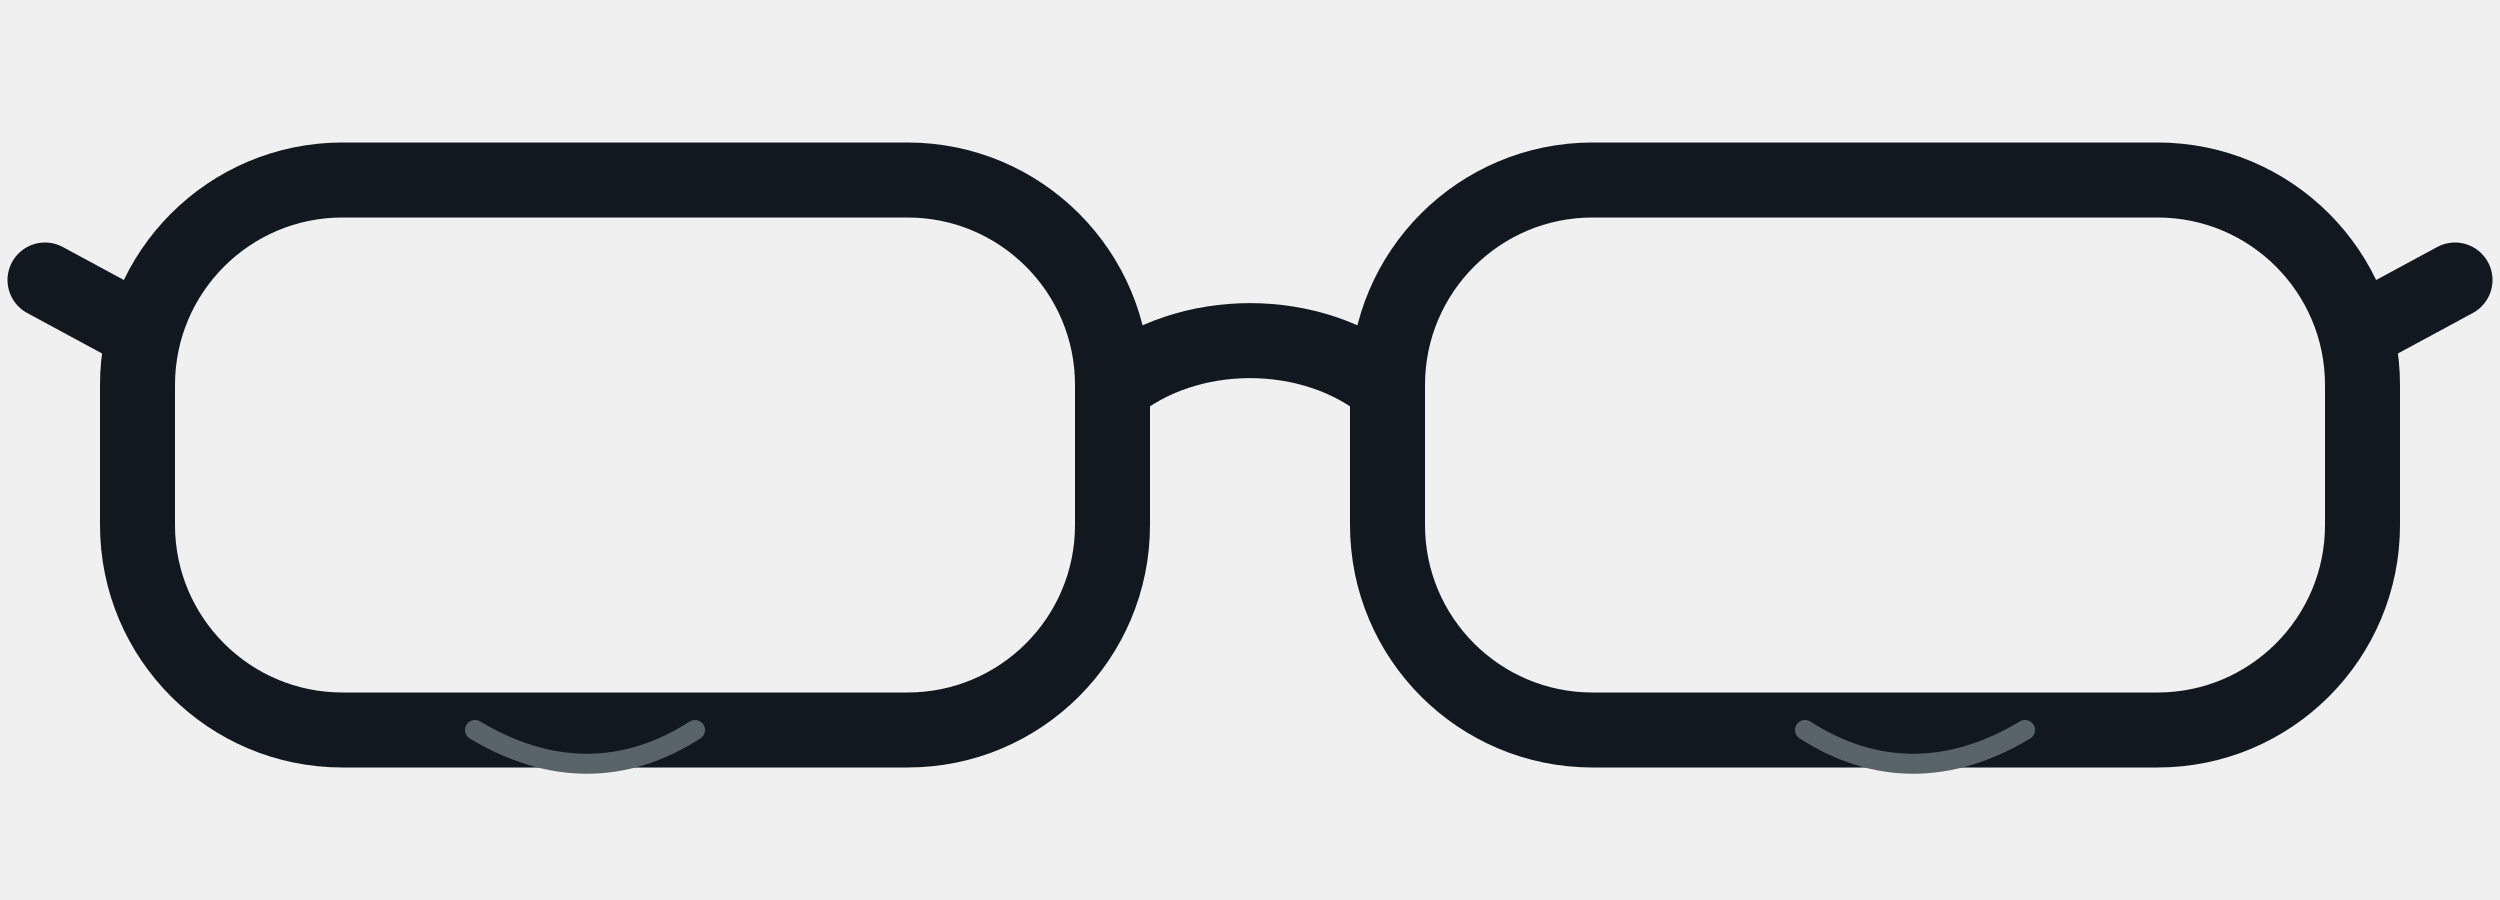
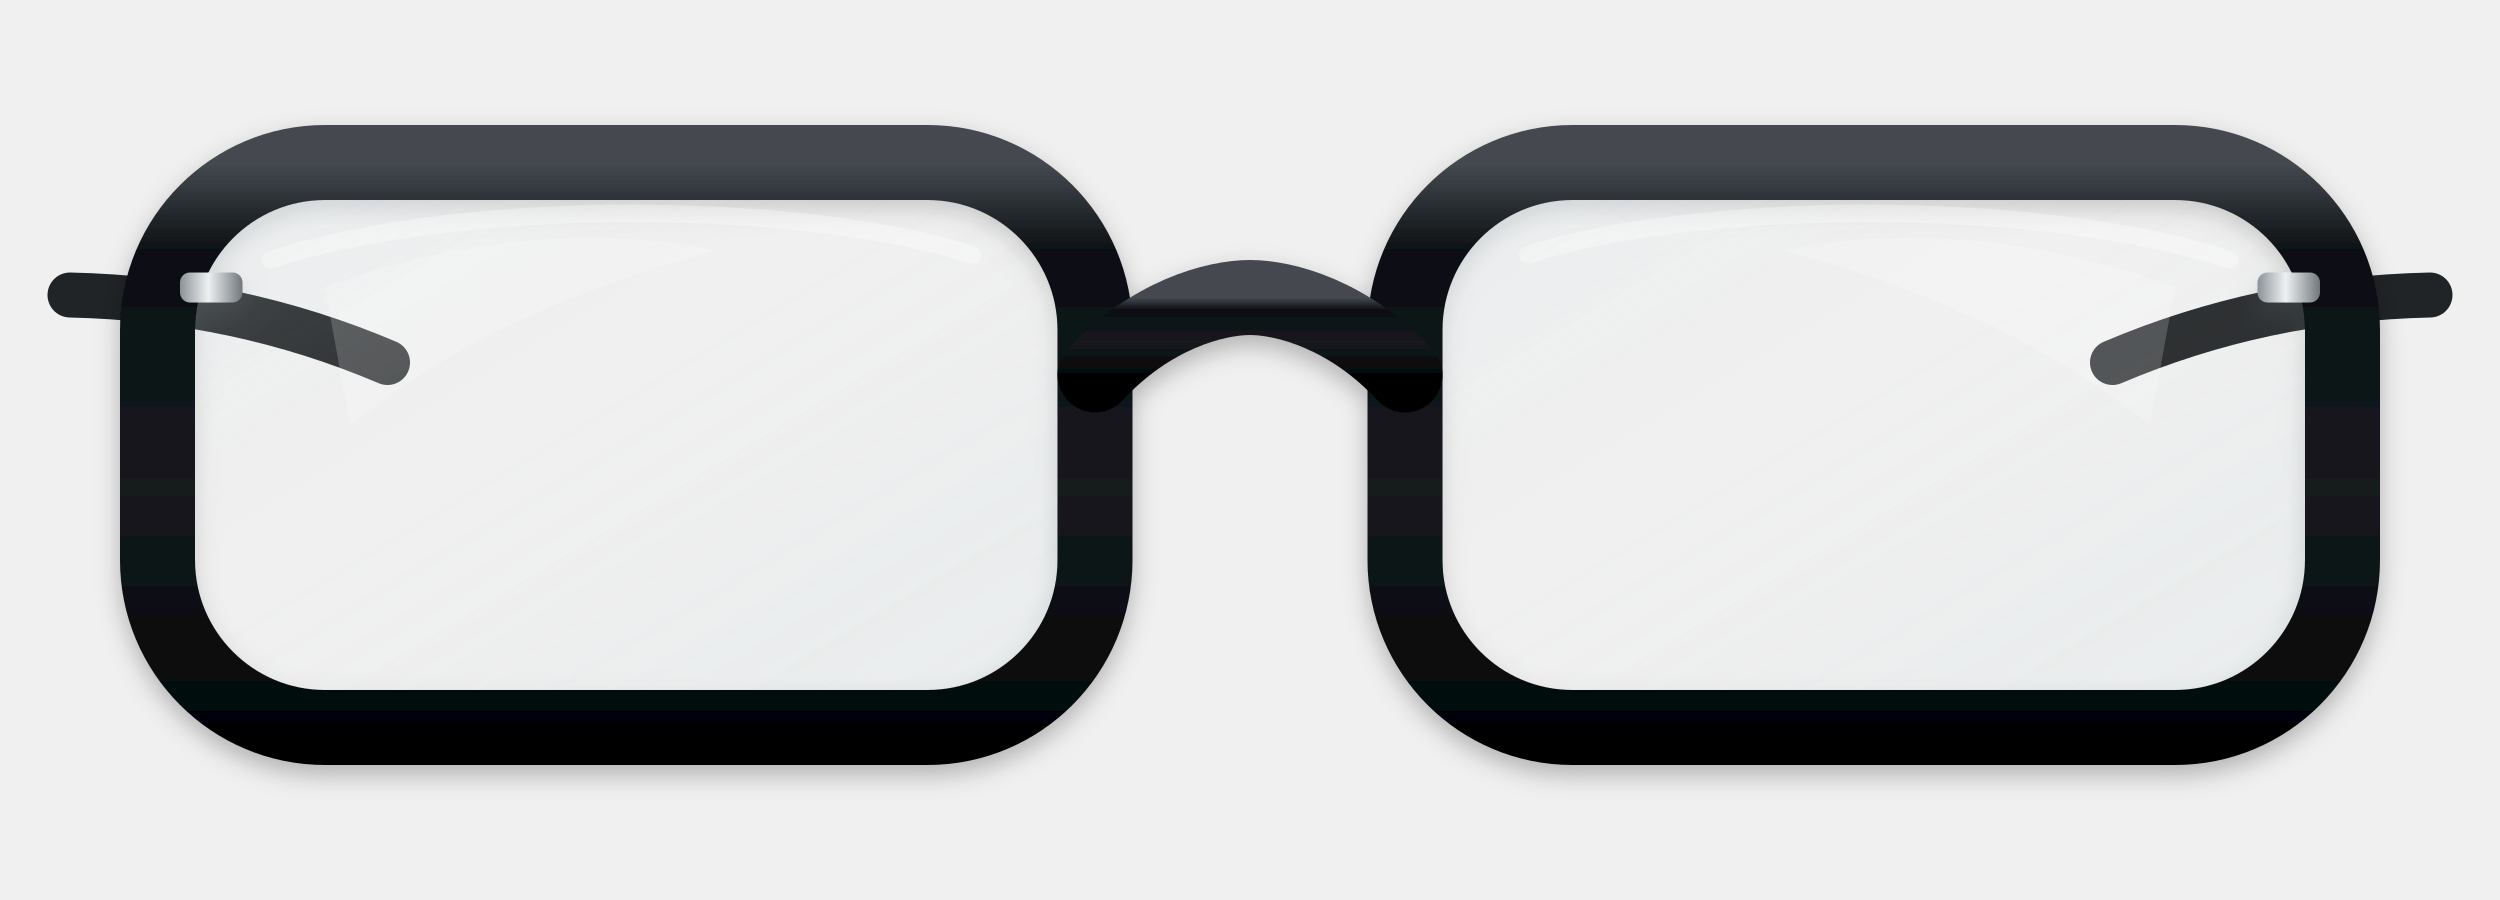
<svg xmlns="http://www.w3.org/2000/svg" width="1000" height="360" viewBox="0 0 1000 360" fill="none">
-   <g stroke="#111820" stroke-width="30" stroke-linecap="round" stroke-linejoin="round">
-     <rect x="55" y="72" width="390" height="220" rx="82" />
-     <rect x="555" y="72" width="390" height="220" rx="82" />
-     <path d="M445 155 C475 130 525 130 555 155" />
-     <path d="M55 132 L18 112" />
-     <path d="M945 132 L982 112" />
+   <defs>
+     <linearGradient id="frame" x1="0" y1="0" x2="0" y2="1">
+       <stop stop-color="#444A50" />
+       <stop offset=".16" stop-color="#0B0F12" />
+       <stop offset=".58" stop-color="#151A1E" />
+       <stop offset="1" stop-color="#030506" />
+     </linearGradient>
+     <linearGradient id="lens" x1="0" y1="0" x2="1" y2="1">
+       <stop stop-color="#DFF5FF" stop-opacity=".18" />
+       <stop offset=".4" stop-color="#FFFFFF" stop-opacity=".035" />
+       <stop offset="1" stop-color="#B7DAE6" stop-opacity=".10" />
+     </linearGradient>
+     <linearGradient id="metal" x1="0" x2="1">
+       <stop stop-color="#8B9398" />
+       <stop offset=".45" stop-color="#EEF1F2" />
+       <stop offset="1" stop-color="#70787D" />
+     </linearGradient>
+     <filter id="shadow" x="-10%" y="-20%" width="120%" height="150%">
+       <feDropShadow dx="0" dy="4" stdDeviation="5" flood-color="#000" flood-opacity=".26" />
+     </filter>
+   </defs>
+   <g opacity=".9" stroke="#0A0D0F" stroke-width="18" stroke-linecap="round">
+     <path d="M155 145 C115 128 73 119 28 118" />
+     <path d="M845 145 C885 128 927 119 972 118" />
  </g>
-   <g stroke="#59636A" stroke-width="8" stroke-linecap="round">
-     <path d="M190 292 C220 310 250 310 278 292" />
-     <path d="M722 292 C750 310 780 310 810 292" />
+   <g filter="url(#shadow)">
+     <rect x="63" y="65" width="375" height="226" rx="67" fill="url(#lens)" stroke="url(#frame)" stroke-width="30" />
+     <rect x="562" y="65" width="375" height="226" rx="67" fill="url(#lens)" stroke="url(#frame)" stroke-width="30" />
+     <path d="M438 150 C460 126 486 119 500 119 C514 119 540 126 562 150" stroke="url(#frame)" stroke-width="30" stroke-linecap="round" />
+     <rect x="72" y="109" width="25" height="12" rx="4" fill="url(#metal)" />
+     <rect x="903" y="109" width="25" height="12" rx="4" fill="url(#metal)" />
+   </g>
+   <g opacity=".32" stroke="#fff" stroke-width="7" stroke-linecap="round">
+     <path d="M108 104 C187 78 326 81 389 102" />
+     <path d="M611 102 C674 81 813 78 892 104" />
+   </g>
+   <g opacity=".18" fill="#fff">
+     <path d="M130 115 C191 92 246 92 287 100 C227 116 179 139 140 170 Z" />
+     <path d="M870 115 C809 92 754 92 713 100 C773 116 821 139 860 170 Z" />
  </g>
</svg>
